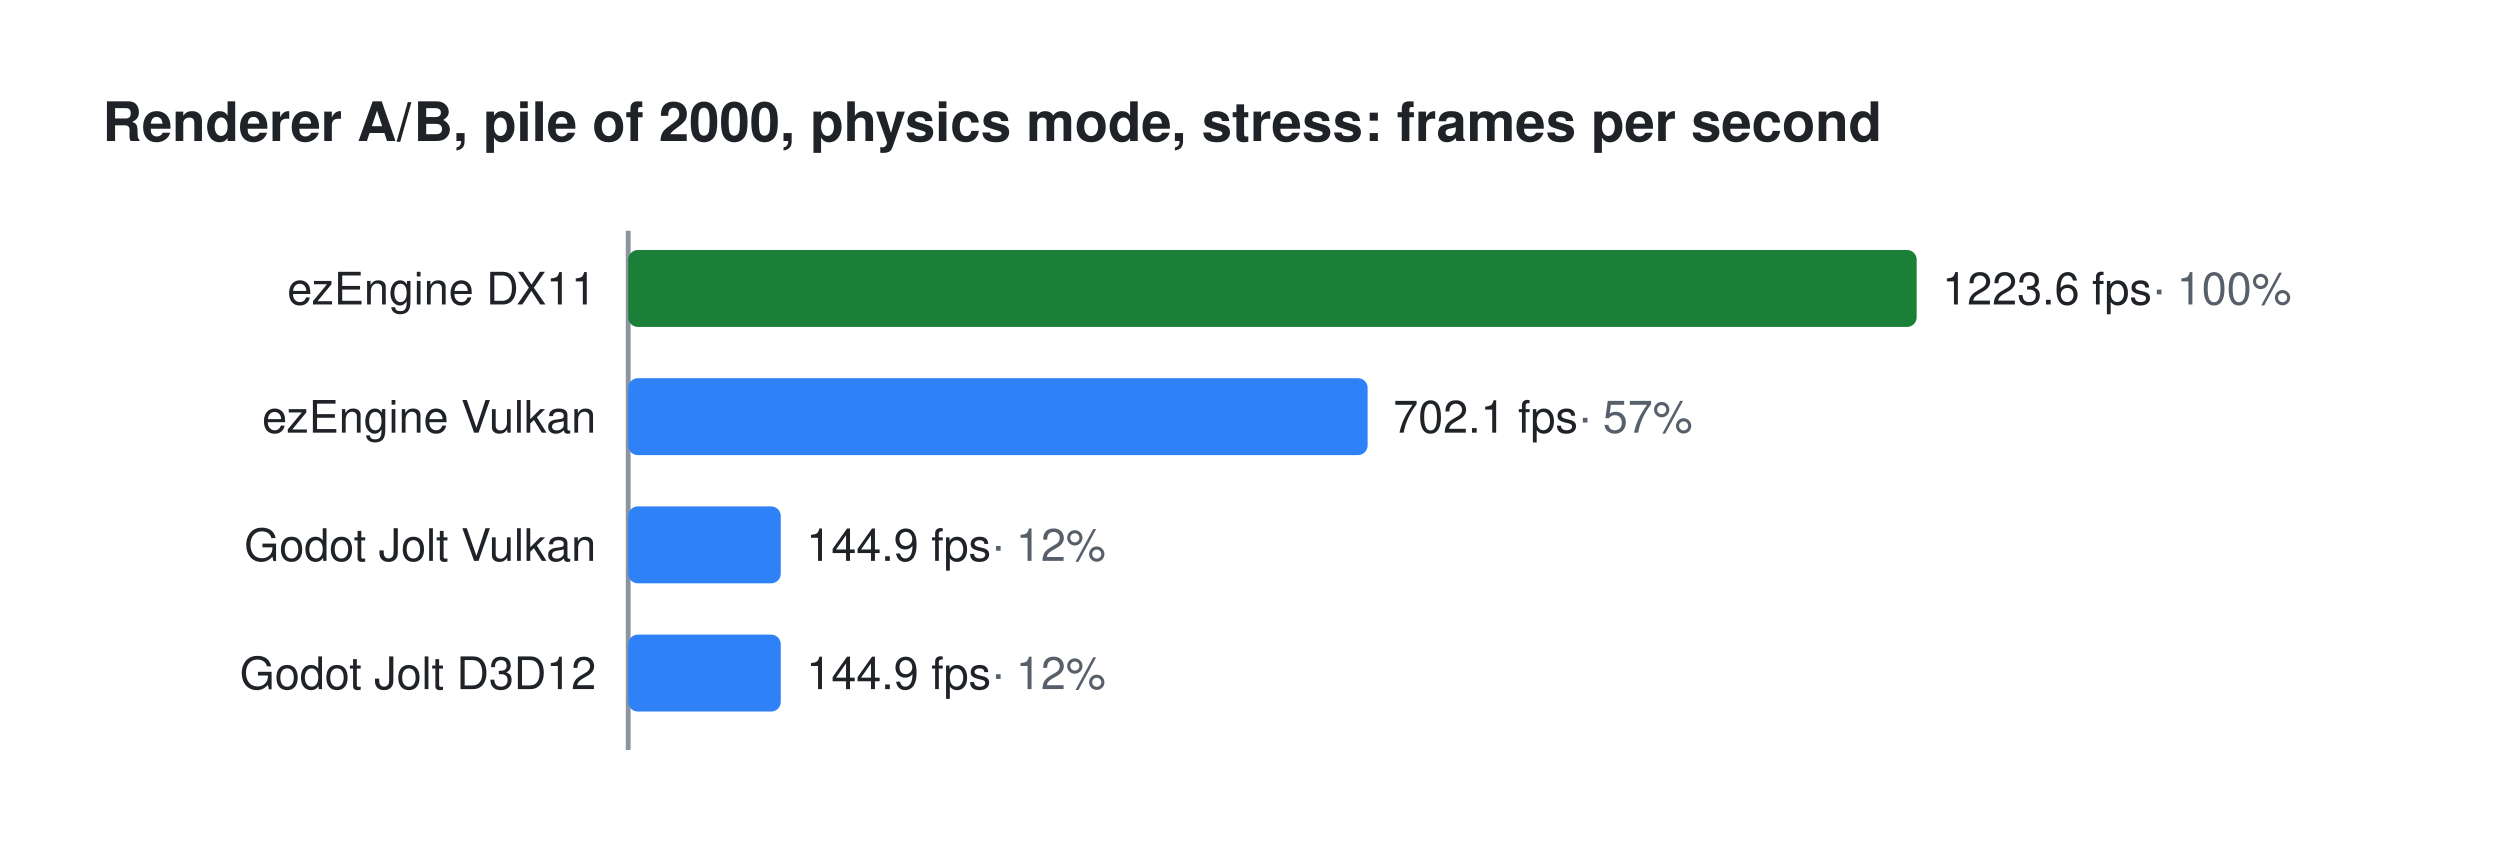
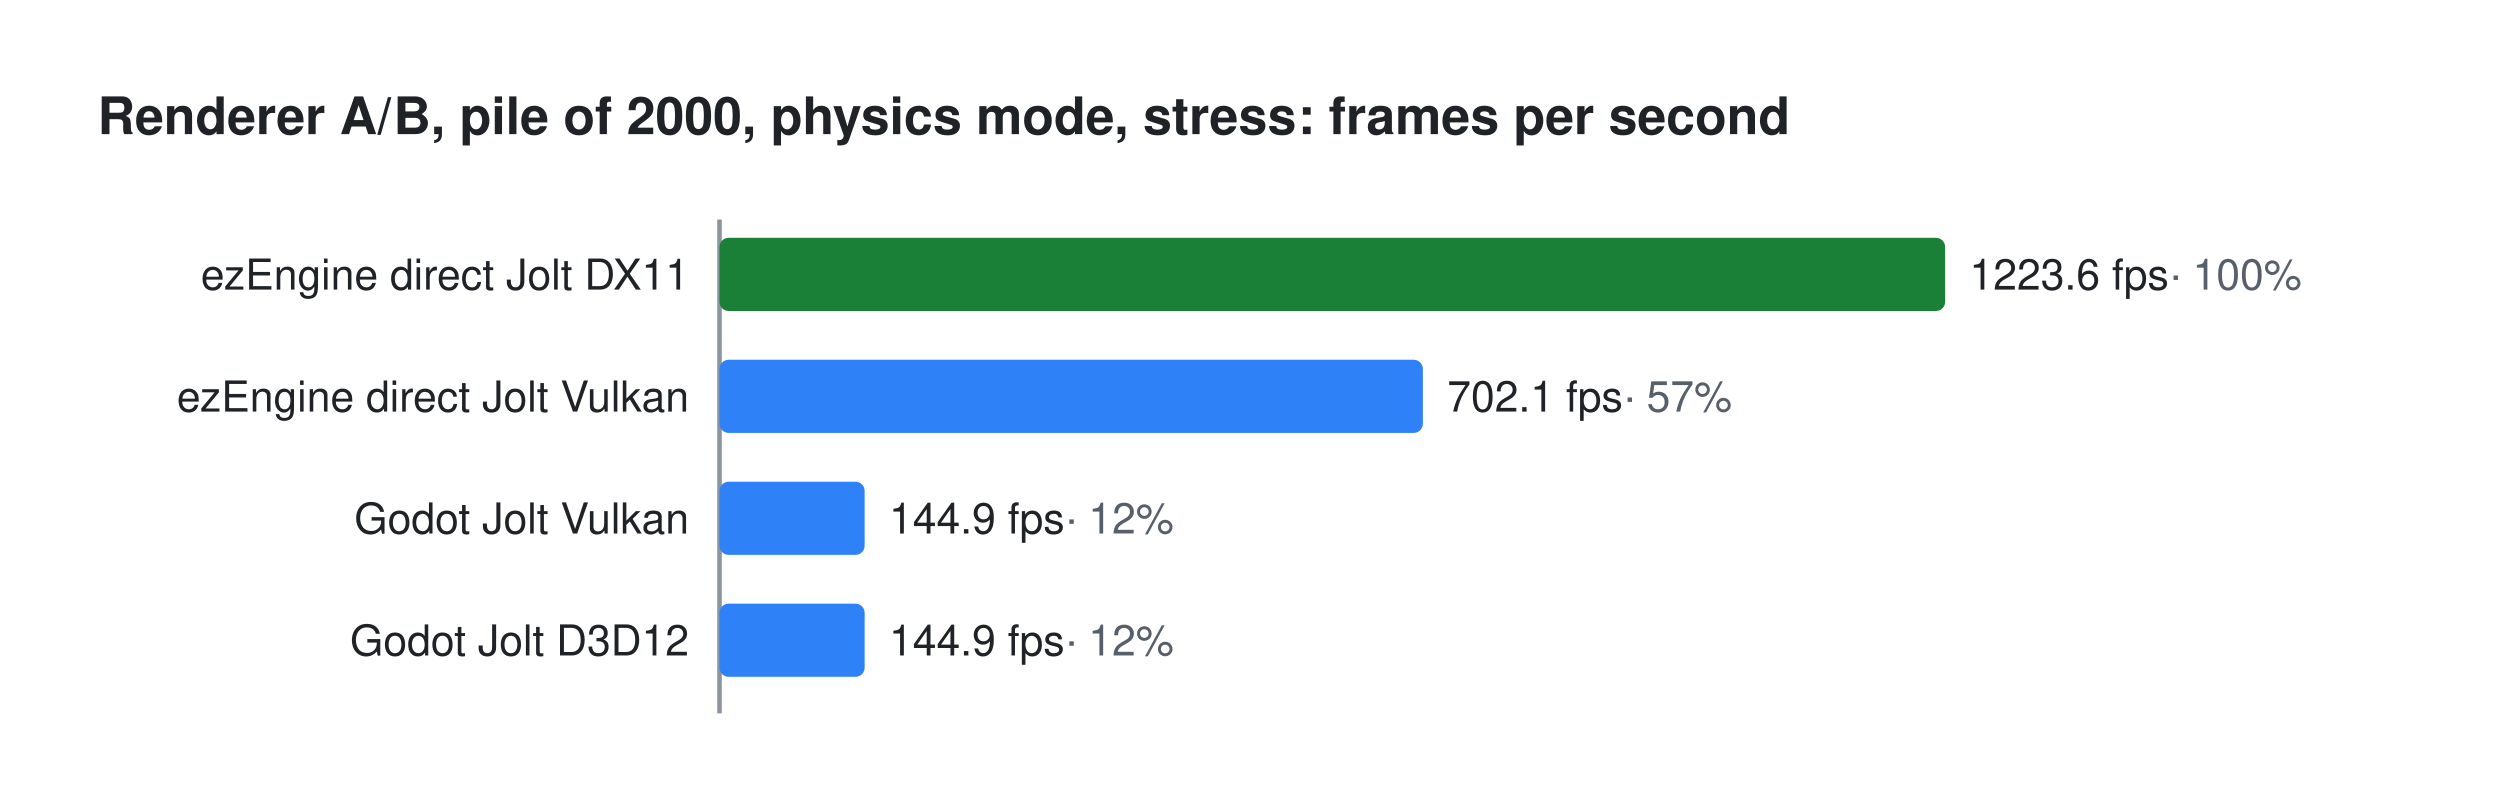
- <svg xmlns="http://www.w3.org/2000/svg" width="780" height="266" viewBox="0 0 780 266" font-family="Segoe UI, Helvetica, Arial, sans-serif">
+ <svg xmlns="http://www.w3.org/2000/svg" width="820" height="266" viewBox="0 0 820 266" font-family="Segoe UI, Helvetica, Arial, sans-serif">
  <style>.t{fill:#1f2328}.m{fill:#57606a}.ax{stroke:#8c959f}.bar{fill:#2f81f7}.best{fill:#1a7f37}@media (prefers-color-scheme:dark){.t{fill:#e6edf3}.m{fill:#9198a1}.ax{stroke:#6e7681}.best{fill:#3fb950}}</style>
  <text x="32" y="44" font-size="17" font-weight="600" class="t">Renderer A/B, pile of 2000, physics mode, stress: frames per second</text>
-   <line x1="196" y1="72" x2="196" y2="234" class="ax" stroke-width="1.5" />
-   <text x="186" y="95" font-size="14" text-anchor="end" class="t">ezEngine DX11</text>
-   <rect x="196" y="78" width="402.0" height="24" rx="3" class="best" />
-   <text x="606.0" y="95" font-size="14" class="t">1223.6 fps<tspan class="m"> · 100%</tspan>
+   <line x1="236" y1="72" x2="236" y2="234" class="ax" stroke-width="1.5" />
+   <text x="226" y="95" font-size="14" text-anchor="end" class="t">ezEngine direct Jolt DX11</text>
+   <rect x="236" y="78" width="402.0" height="24" rx="3" class="best" />
+   <text x="646.0" y="95" font-size="14" class="t">1223.6 fps<tspan class="m"> · 100%</tspan>
  </text>
-   <text x="186" y="135" font-size="14" text-anchor="end" class="t">ezEngine Vulkan</text>
-   <rect x="196" y="118" width="230.7" height="24" rx="3" class="bar" />
-   <text x="434.7" y="135" font-size="14" class="t">702.1 fps<tspan class="m"> · 57%</tspan>
+   <text x="226" y="135" font-size="14" text-anchor="end" class="t">ezEngine direct Jolt Vulkan</text>
+   <rect x="236" y="118" width="230.7" height="24" rx="3" class="bar" />
+   <text x="474.7" y="135" font-size="14" class="t">702.1 fps<tspan class="m"> · 57%</tspan>
  </text>
-   <text x="186" y="175" font-size="14" text-anchor="end" class="t">Godot Jolt Vulkan</text>
-   <rect x="196" y="158" width="47.6" height="24" rx="3" class="bar" />
-   <text x="251.6" y="175" font-size="14" class="t">144.9 fps<tspan class="m"> · 12%</tspan>
+   <text x="226" y="175" font-size="14" text-anchor="end" class="t">Godot Jolt Vulkan</text>
+   <rect x="236" y="158" width="47.6" height="24" rx="3" class="bar" />
+   <text x="291.6" y="175" font-size="14" class="t">144.9 fps<tspan class="m"> · 12%</tspan>
  </text>
-   <text x="186" y="215" font-size="14" text-anchor="end" class="t">Godot Jolt D3D12</text>
-   <rect x="196" y="198" width="47.6" height="24" rx="3" class="bar" />
-   <text x="251.6" y="215" font-size="14" class="t">144.9 fps<tspan class="m"> · 12%</tspan>
+   <text x="226" y="215" font-size="14" text-anchor="end" class="t">Godot Jolt D3D12</text>
+   <rect x="236" y="198" width="47.6" height="24" rx="3" class="bar" />
+   <text x="291.6" y="215" font-size="14" class="t">144.9 fps<tspan class="m"> · 12%</tspan>
  </text>
</svg>
